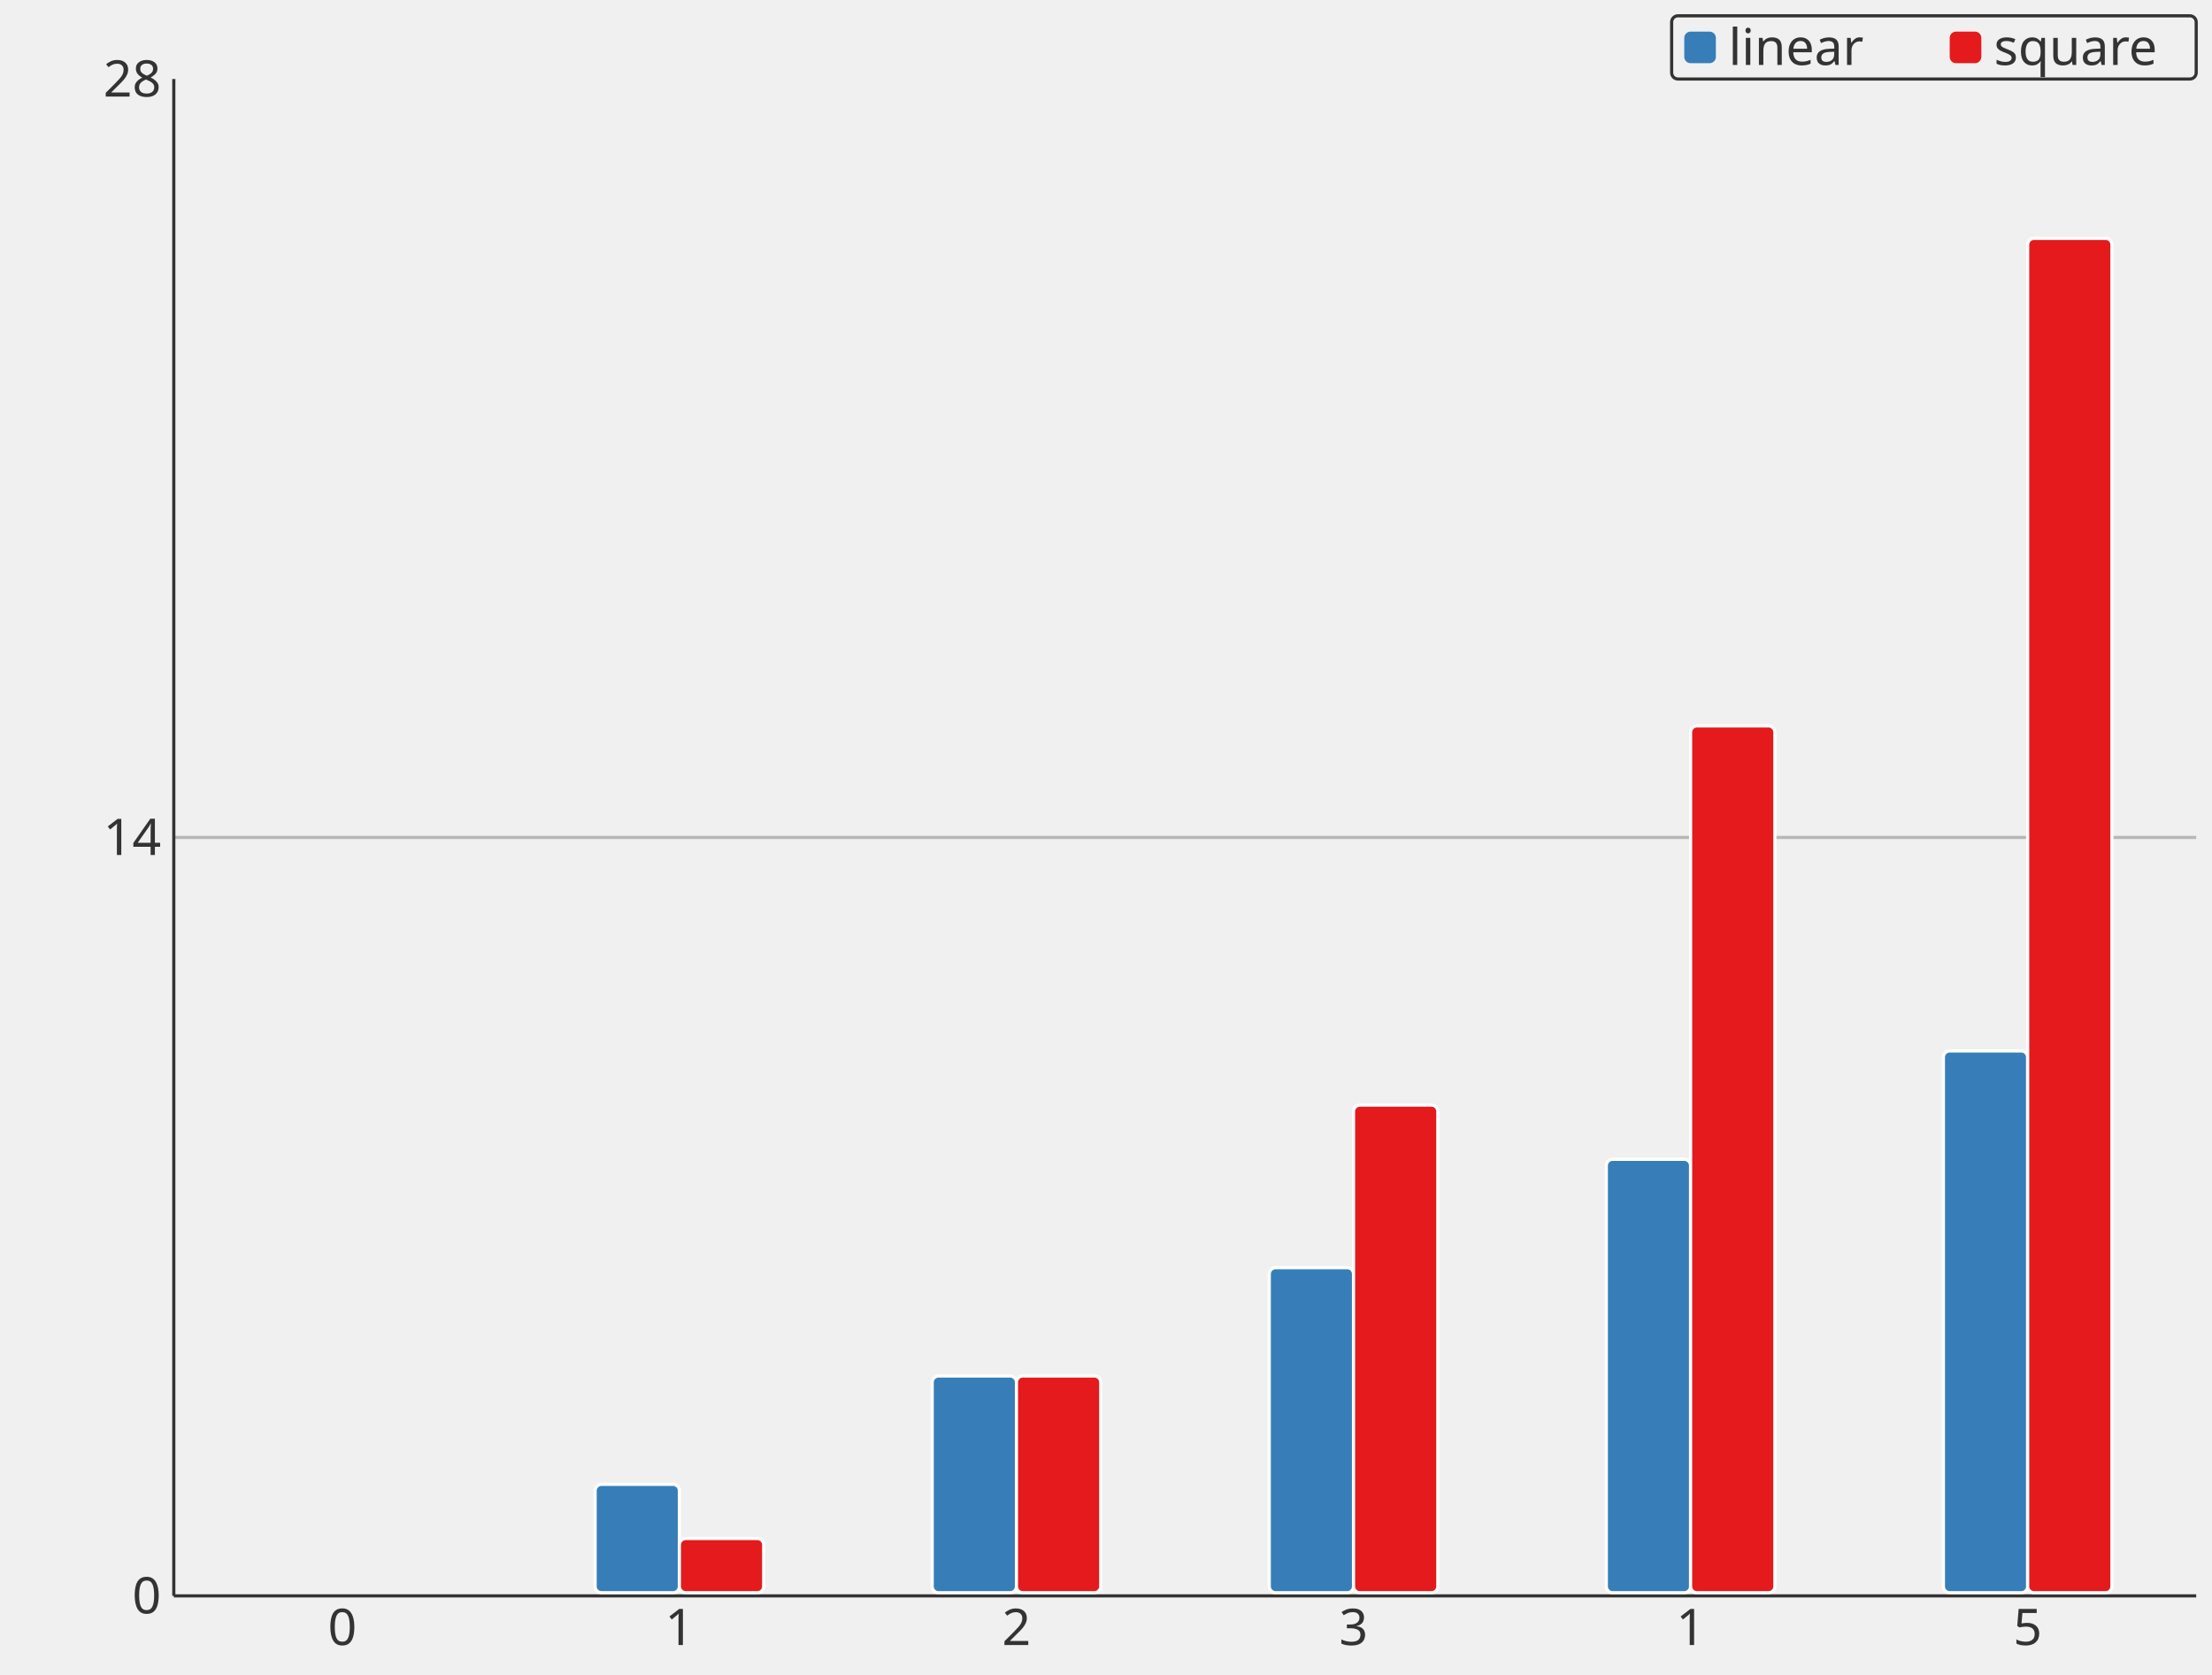
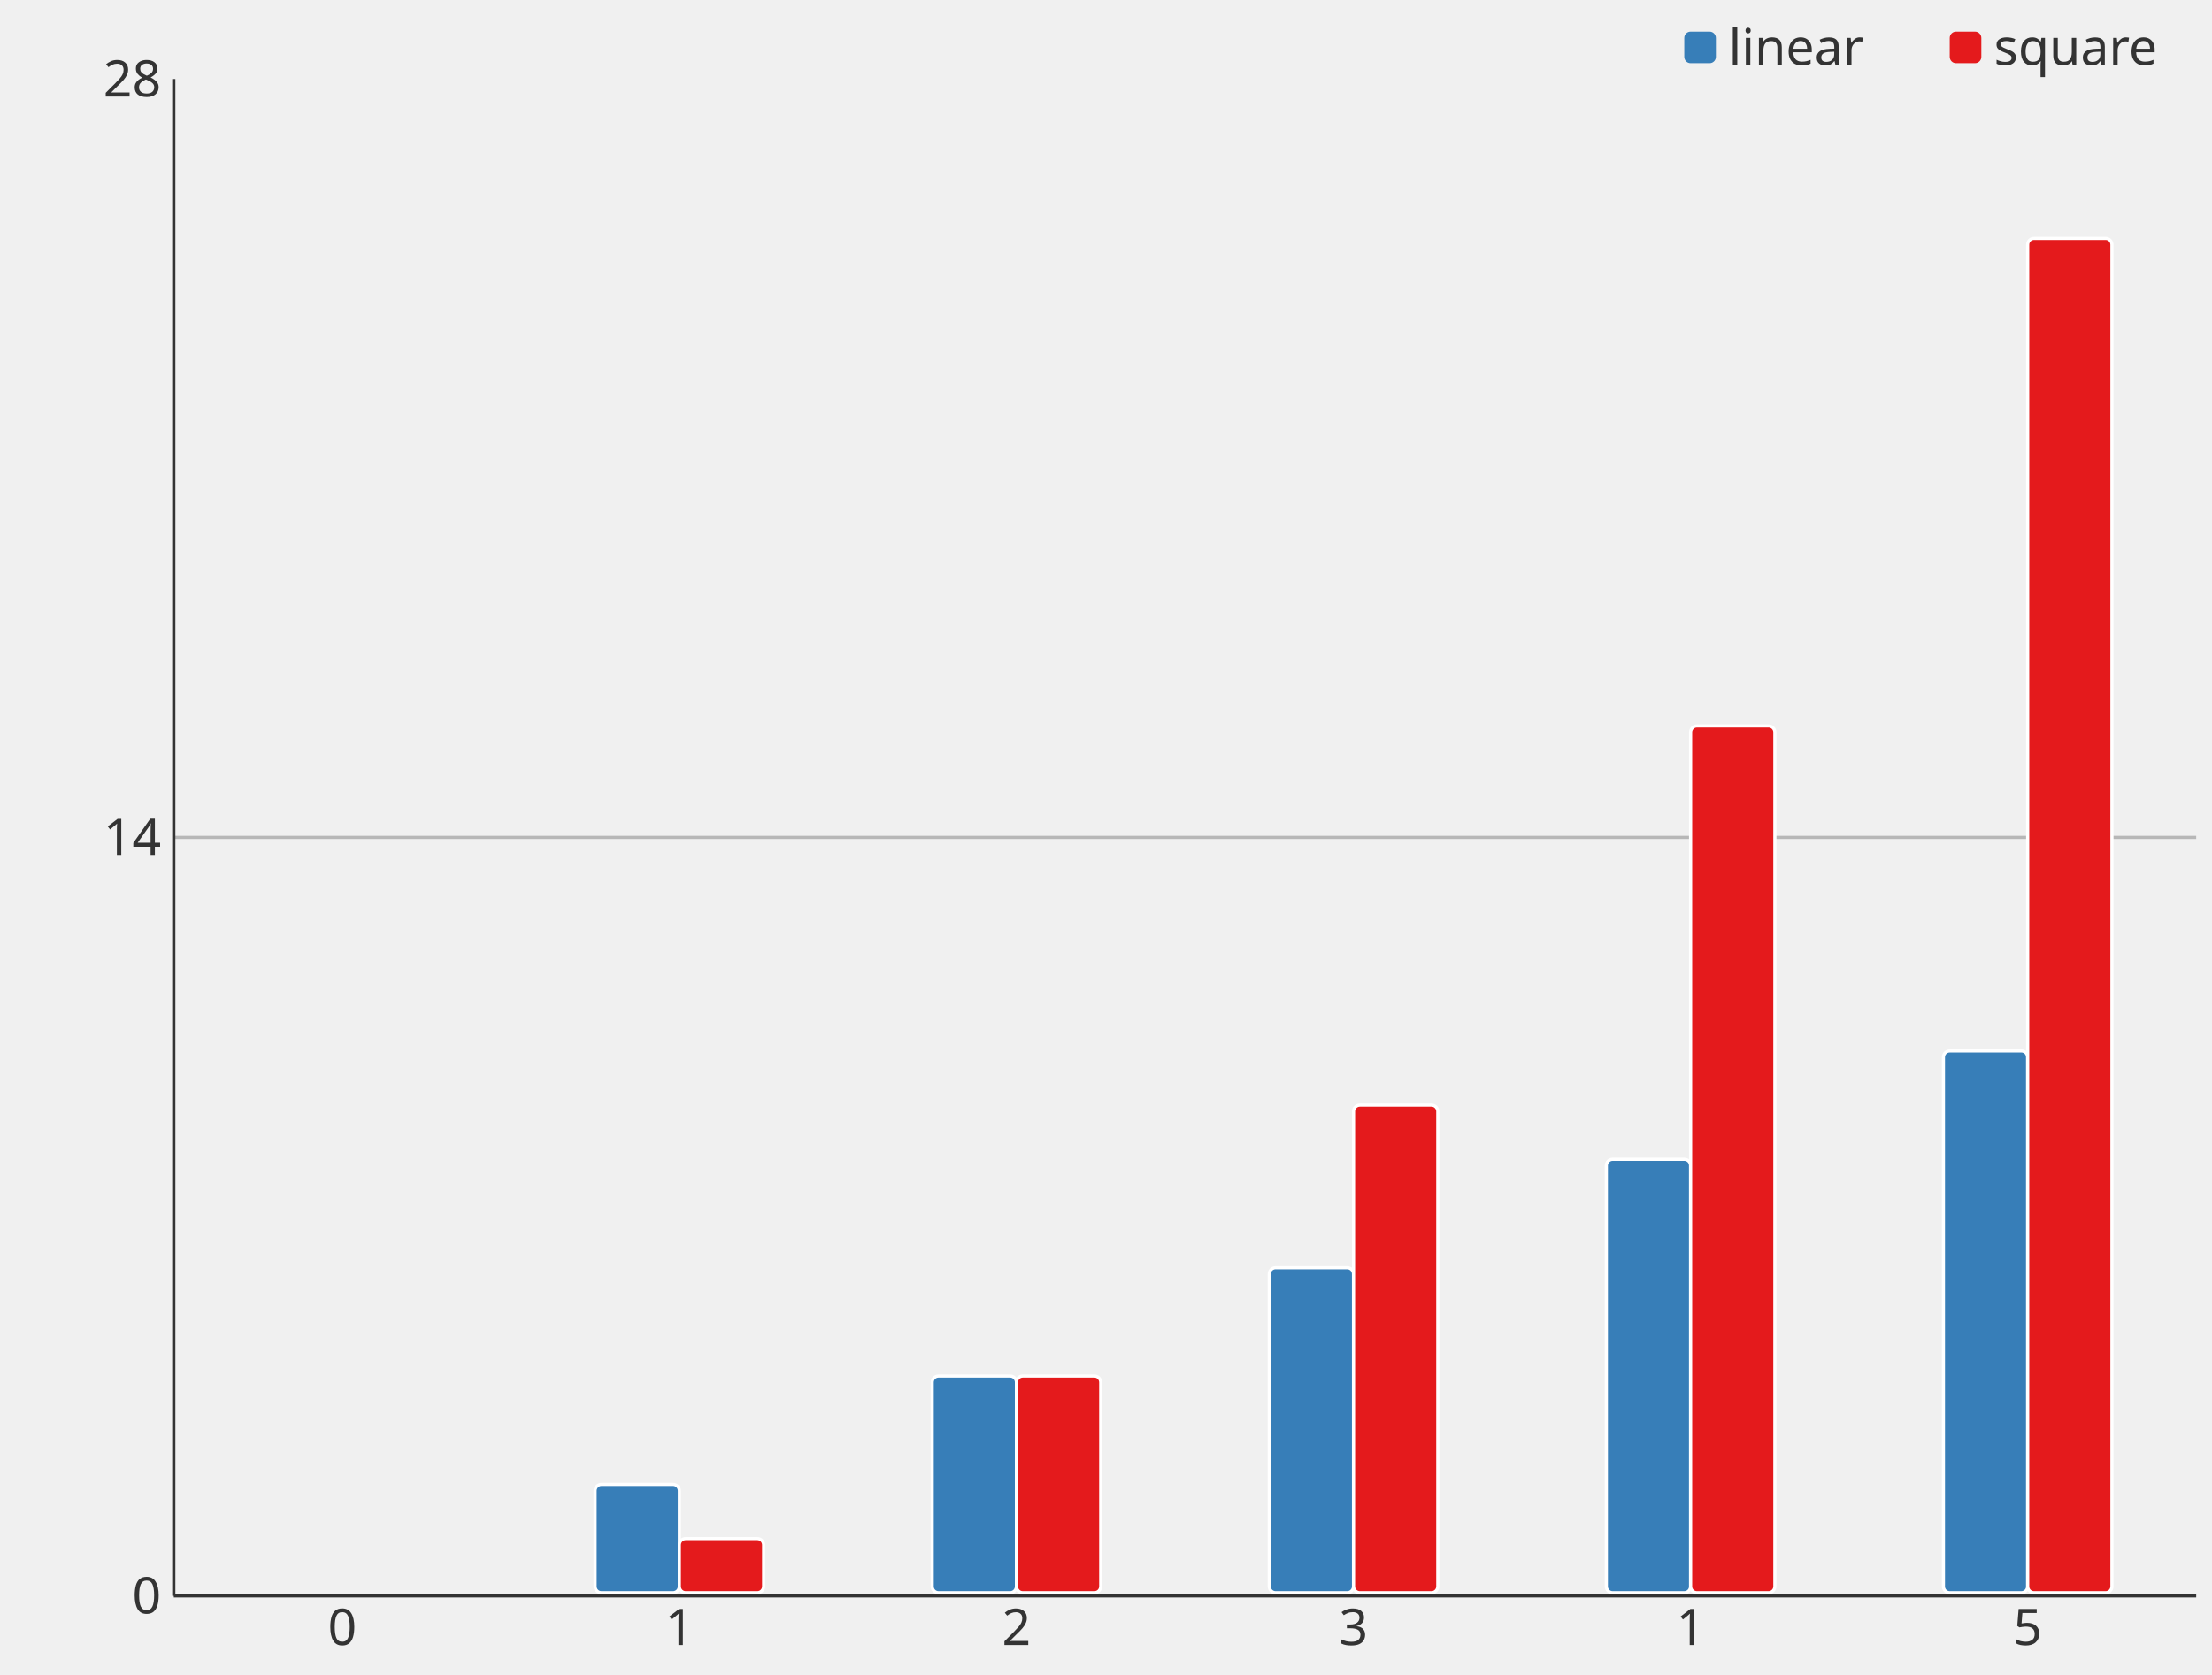
<svg xmlns="http://www.w3.org/2000/svg" font-family="sans-serif" font-size="16" viewBox="-55 -25 700 530">
  <style>
		@media (prefers-color-scheme: dark) {
			[fill="#333"] {fill: white}
			[stroke="#333"] {stroke: white}
		}
	</style>
  <g role="table">
    <line stroke="#333" x1="0" x2="0" y1="0" y2="480" />
    <line stroke="#333" x1="0" x2="640" y1="480" y2="480" />
    <line opacity="0.3" stroke="#333" x1="0" x2="640" y1="240" y2="240" />
    <g aria-hidden="true">
      <text dominant-baseline="middle" fill="#333" text-anchor="end" x="-4" y="480">0</text>
      <text dominant-baseline="middle" fill="#333" text-anchor="end" x="-4" y="240">14</text>
      <text dominant-baseline="middle" fill="#333" text-anchor="end" x="-4" y="0">28</text>
    </g>
    <g role="row">
      <text dominant-baseline="middle" fill="#333" role="columnheader" text-anchor="middle" x="53.333" y="490">0</text>
      <text dominant-baseline="middle" fill="#333" role="columnheader" text-anchor="middle" x="160" y="490">1</text>
      <text dominant-baseline="middle" fill="#333" role="columnheader" text-anchor="middle" x="266.667" y="490">2</text>
      <text dominant-baseline="middle" fill="#333" role="columnheader" text-anchor="middle" x="373.333" y="490">3</text>
      <text dominant-baseline="middle" fill="#333" role="columnheader" text-anchor="middle" x="480" y="490">1</text>
      <text dominant-baseline="middle" fill="#333" role="columnheader" text-anchor="middle" x="586.667" y="490">5</text>
    </g>
    <g aria-hidden="true">
-       <rect fill="none" height="20" rx="2" ry="2" stroke="#333" width="166" x="474" y="-20" />
      <rect fill="#377eb8" height="10" rx="2" ry="2" width="10" x="478" y="-15" />
      <text dominant-baseline="middle" fill="#333" x="492" y="-10">linear</text>
      <rect fill="#e41a1c" height="10" rx="2" ry="2" width="10" x="562" y="-15" />
      <text dominant-baseline="middle" fill="#333" x="576" y="-10">square</text>
    </g>
    <g fill="#377eb8" role="row" stroke="white">
      <rect height="0" role="cell" rx="2" ry="2" width="26.667" x="26.667" y="479" />
      <rect height="34.286" role="cell" rx="2" ry="2" width="26.667" x="133.333" y="444.714">
				</rect>
      <rect height="68.571" role="cell" rx="2" ry="2" width="26.667" x="240" y="410.429">
				</rect>
      <rect height="102.857" role="cell" rx="2" ry="2" width="26.667" x="346.667" y="376.143">
				</rect>
      <rect height="137.143" role="cell" rx="2" ry="2" width="26.667" x="453.333" y="341.857">
				</rect>
      <rect height="171.429" role="cell" rx="2" ry="2" width="26.667" x="560" y="307.571">
				</rect>
    </g>
    <g fill="#e41a1c" role="row" stroke="white">
      <rect height="0" role="cell" rx="2" ry="2" width="26.667" x="53.333" y="479" />
      <rect height="17.143" role="cell" rx="2" ry="2" width="26.667" x="160" y="461.857">
				</rect>
      <rect height="68.571" role="cell" rx="2" ry="2" width="26.667" x="266.667" y="410.429">
				</rect>
      <rect height="154.286" role="cell" rx="2" ry="2" width="26.667" x="373.333" y="324.714">
				</rect>
      <rect height="274.286" role="cell" rx="2" ry="2" width="26.667" x="480" y="204.714">
				</rect>
      <rect height="428.571" role="cell" rx="2" ry="2" width="26.667" x="586.667" y="50.429">
				</rect>
    </g>
  </g>
</svg>
